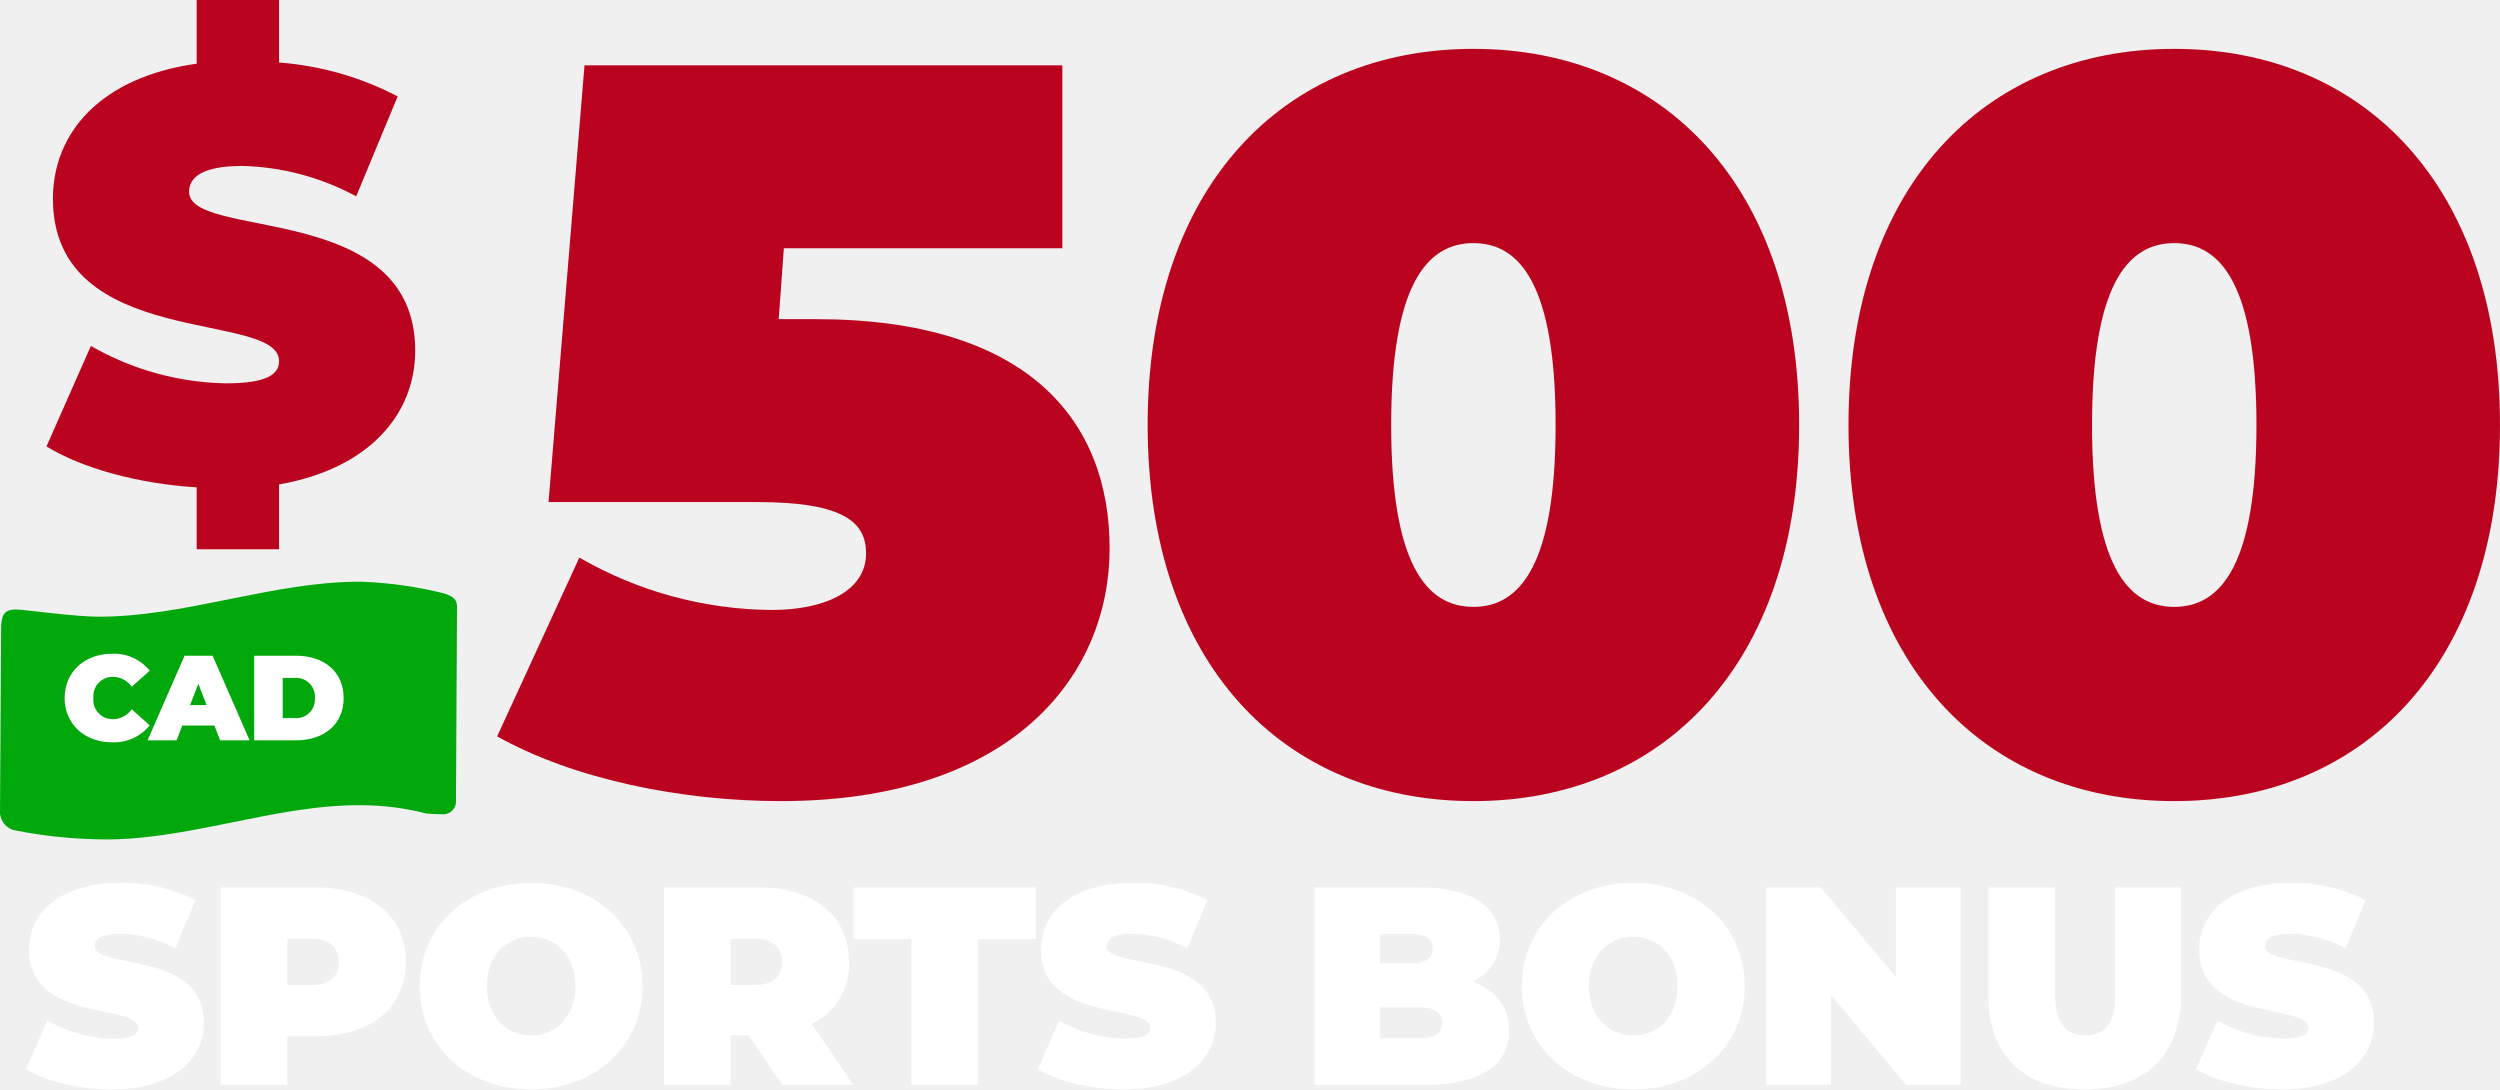
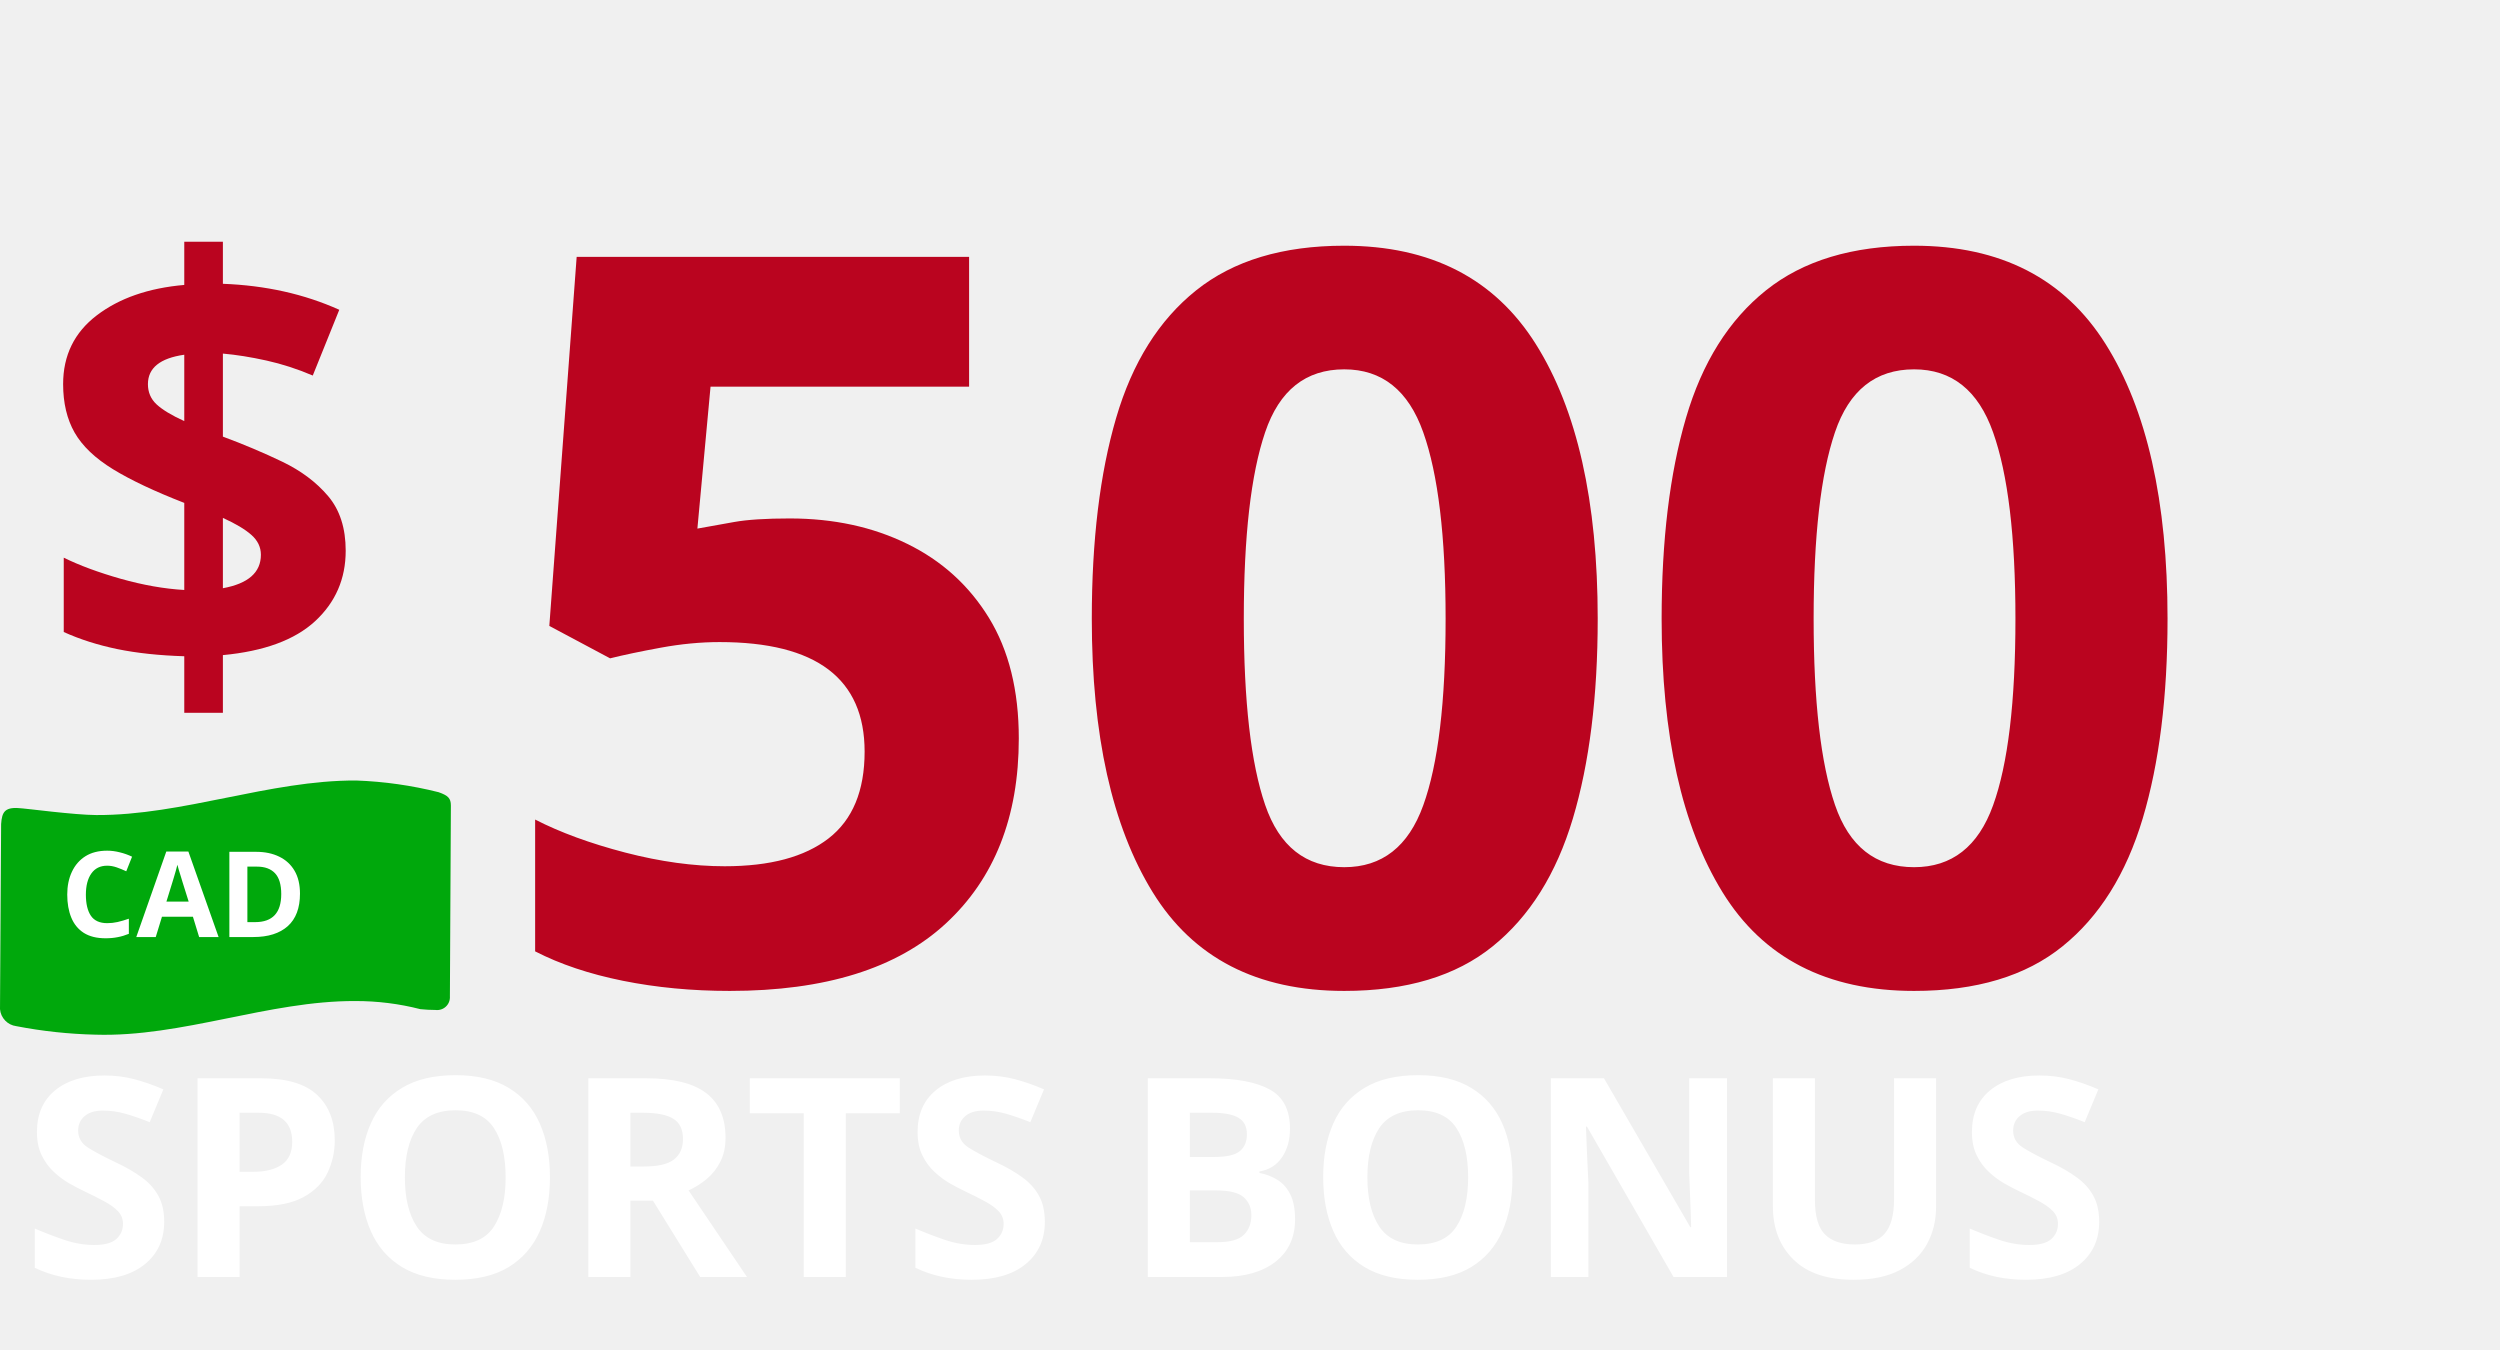
- <svg xmlns="http://www.w3.org/2000/svg" width="372.215" height="162.195" viewBox="0 0 372.215 162.195">
-   <g id="Group_7559" data-name="Group 7559" transform="translate(0 -31.174)">
-     <path id="_500" data-name="500" d="M48.195-69.309H42.687l.765-10.557H84.915V-107.1H13.77L8.415-42.075H39.474c13.005,0,16.218,3.06,16.218,7.65,0,5.508-5.967,8.415-14.076,8.415a58.065,58.065,0,0,1-28.611-7.8L.765-7.191C12.24-.765,28.305,2.448,42.993,2.448c34.272,0,48.96-18.513,48.96-37.638C91.953-54.162,79.866-69.309,48.195-69.309Zm97.92,71.757c28.305,0,48.5-20.5,48.5-56s-20.2-56-48.5-56-48.5,20.5-48.5,56S117.81,2.448,146.115,2.448Zm0-28.917c-7.038,0-12.24-6.426-12.24-27.081s5.2-27.081,12.24-27.081,12.24,6.426,12.24,27.081S153.153-26.469,146.115-26.469ZM250.461,2.448c28.3,0,48.5-20.5,48.5-56s-20.2-56-48.5-56-48.5,20.5-48.5,56S222.156,2.448,250.461,2.448Zm0-28.917c-7.038,0-12.24-6.426-12.24-27.081s5.2-27.081,12.24-27.081S262.7-74.205,262.7-53.55,257.5-26.469,250.461-26.469Z" transform="translate(73.253 148)" fill="#ba041f" />
-     <path id="SPORTS_BONUS" data-name="SPORTS BONUS" d="M13.356.672c9.114,0,13.692-4.536,13.692-9.912,0-10.836-16.254-7.9-16.254-11.424,0-1.008.924-1.848,3.822-1.848a18.138,18.138,0,0,1,8.19,2.184l2.982-7.182A23.337,23.337,0,0,0,14.7-30.072c-9.114,0-13.692,4.452-13.692,9.912,0,10.962,16.254,7.98,16.254,11.676,0,1.008-1.008,1.6-3.822,1.6a20.17,20.17,0,0,1-9.7-2.688L.546-2.352C3.486-.546,8.442.672,13.356.672ZM43.722-29.4H29.568V0H39.48V-7.224h4.242c8.19,0,13.4-4.284,13.4-11.088S51.912-29.4,43.722-29.4Zm-.63,14.532H39.48v-6.888h3.612c2.73,0,4.032,1.3,4.032,3.444S45.822-14.868,43.092-14.868ZM75.768.672c9.576,0,16.59-6.468,16.59-15.372s-7.014-15.372-16.59-15.372S59.178-23.6,59.178-14.7,66.192.672,75.768.672Zm0-8.022c-3.654,0-6.594-2.772-6.594-7.35s2.94-7.35,6.594-7.35,6.594,2.772,6.594,7.35S79.422-7.35,75.768-7.35ZM113.148,0h10.584l-6.174-9.072a9.846,9.846,0,0,0,5.544-9.24c0-6.8-5.208-11.088-13.4-11.088H95.55V0h9.912V-7.392h2.688Zm-.042-18.312c0,2.142-1.3,3.444-4.032,3.444h-3.612v-6.888h3.612C111.8-21.756,113.106-20.454,113.106-18.312ZM132.384,0H142.3V-21.714h8.61V-29.4H123.774v7.686h8.61ZM164.01.672c9.114,0,13.692-4.536,13.692-9.912,0-10.836-16.254-7.9-16.254-11.424,0-1.008.924-1.848,3.822-1.848a18.138,18.138,0,0,1,8.19,2.184l2.982-7.182a23.337,23.337,0,0,0-11.088-2.562c-9.114,0-13.692,4.452-13.692,9.912,0,10.962,16.254,7.98,16.254,11.676,0,1.008-1.008,1.6-3.822,1.6a20.17,20.17,0,0,1-9.7-2.688L151.2-2.352C154.14-.546,159.1.672,164.01.672Zm51.912-16.044A6.851,6.851,0,0,0,220-21.714c0-4.452-3.78-7.686-11.886-7.686H192.4V0H208.95c8.106,0,12.432-2.982,12.432-8.106C221.382-11.592,219.366-14.112,215.922-15.372Zm-9.156-7.1c2.226,0,3.234.756,3.234,2.184s-1.008,2.184-3.234,2.184h-4.62V-22.47ZM208.11-6.93h-5.964v-4.62h5.964c2.184,0,3.276.8,3.276,2.31S210.294-6.93,208.11-6.93Zm31.752,7.6c9.576,0,16.59-6.468,16.59-15.372s-7.014-15.372-16.59-15.372S223.272-23.6,223.272-14.7,230.286.672,239.862.672Zm0-8.022c-3.654,0-6.594-2.772-6.594-7.35s2.94-7.35,6.594-7.35,6.594,2.772,6.594,7.35S243.516-7.35,239.862-7.35Zm39.1-22.05v13.356L267.792-29.4h-8.148V0h9.66V-13.356L280.476,0h8.148V-29.4ZM307.062.672c9.03,0,14.322-5.082,14.322-13.9V-29.4H311.64v15.876c0,4.494-1.722,6.174-4.494,6.174s-4.494-1.68-4.494-6.174V-29.4H292.74v16.17C292.74-4.41,298.032.672,307.062.672Zm29.4,0c9.114,0,13.692-4.536,13.692-9.912,0-10.836-16.254-7.9-16.254-11.424,0-1.008.924-1.848,3.822-1.848a18.138,18.138,0,0,1,8.19,2.184l2.982-7.182a23.337,23.337,0,0,0-11.088-2.562c-9.114,0-13.692,4.452-13.692,9.912,0,10.962,16.254,7.98,16.254,11.676,0,1.008-1.008,1.6-3.822,1.6a20.17,20.17,0,0,1-9.7-2.688l-3.192,7.224C326.592-.546,331.548.672,336.462.672Z" transform="translate(3.309 192.698)" fill="#fff" />
-     <g id="Group_7558" data-name="Group 7558">
-       <path id="_" data-name="$" d="M56.028-19.14c0-22.446-33.669-16.356-33.669-23.664,0-2.088,1.914-3.828,7.917-3.828a37.571,37.571,0,0,1,16.965,4.524l6.177-14.877a45.444,45.444,0,0,0-17.661-5.046V-71.34H23.49v9.483c-14.268,2-21.4,10.266-21.4,20.1,0,22.707,33.669,16.53,33.669,24.186,0,2.088-2.088,3.306-7.917,3.306a41.782,41.782,0,0,1-20.1-5.568L1.131-4.872C6.351-1.653,14.79.7,23.49,1.218V10.44H35.757V.783C49.242-1.566,56.028-9.744,56.028-19.14Z" transform="translate(5.791 102.513)" fill="#ba041f" />
-       <path id="Path_90" data-name="Path 90" d="M326.978,904.3c-13.068-.056-26.154,5.27-39.222,5.213-3.277-.013-10.747-1-11.108-1-2.683-.32-3.117.464-3.246,2.361l-.17,27.919a2.826,2.826,0,0,0,2.465,2.578,71.6,71.6,0,0,0,11.927,1.282c13.058.406,26.15-5.127,39.216-5.073a39.119,39.119,0,0,1,9.824,1.225,22.847,22.847,0,0,0,2.289.121,1.931,1.931,0,0,0,2.169-2.043l.149-28.8c0-1.092-.41-1.512-1.857-2.02a59.771,59.771,0,0,0-12.436-1.763Z" transform="translate(-273.232 -786.521)" fill="#00a80c" />
-       <path id="Path_7874" data-name="Path 7874" d="M7.542.288a6.807,6.807,0,0,0,5.652-2.52L10.512-4.626A3.4,3.4,0,0,1,7.758-3.15,2.872,2.872,0,0,1,4.806-6.3,2.872,2.872,0,0,1,7.758-9.45a3.4,3.4,0,0,1,2.754,1.476l2.682-2.394a6.807,6.807,0,0,0-5.652-2.52c-4.05,0-7.02,2.718-7.02,6.588S3.492.288,7.542.288ZM23.67,0h4.392L22.554-12.6H18.378L12.87,0h4.32l.846-2.2h4.788ZM19.206-5.256,20.43-8.424l1.224,3.168ZM28.746,0h6.21c4.212,0,7.11-2.394,7.11-6.3s-2.9-6.3-7.11-6.3h-6.21Zm4.248-3.312V-9.288h1.782A2.775,2.775,0,0,1,37.782-6.3a2.775,2.775,0,0,1-3.006,2.988Z" transform="translate(9.1 141.4)" fill="#fff" />
+ <svg xmlns="http://www.w3.org/2000/svg" width="377.253" height="203.698" viewBox="0 0 377.253 203.698">
+   <g data-name="Group 7559">
+     <text data-name="500" transform="translate(73.253 148)" style="letter-spacing:-.01em;font-family:Montserrat-Black,Montserrat;font-weight:800;font-size:153px;fill:#ba041f">
+       <tspan x="0" y="0">500</tspan>
+     </text>
+     <text data-name="SPORTS BONUS" transform="translate(3.309 192.698)" style="font-size:42px;fill:#fff;letter-spacing:-.01em;font-family:Montserrat-Black,Montserrat;font-weight:800">
+       <tspan x="0" y="0">SPORTS BONUS</tspan>
+     </text>
+     <g data-name="Group 7558">
+       <text data-name="$" transform="translate(5.791 102.513)" style="font-size:87px;letter-spacing:-.01em;font-family:Montserrat-Black,Montserrat;font-weight:800;fill:#ba041f">
+         <tspan x="0" y="0">$</tspan>
+       </text>
+       <path data-name="Path 90" d="M326.978 904.3c-13.068-.056-26.154 5.27-39.222 5.213-3.277-.013-10.747-1-11.108-1-2.683-.32-3.117.464-3.246 2.361l-.17 27.919a2.826 2.826 0 0 0 2.465 2.578 71.594 71.594 0 0 0 11.927 1.282c13.058.406 26.15-5.127 39.216-5.073a39.124 39.124 0 0 1 9.824 1.225 22.82 22.82 0 0 0 2.289.121 1.931 1.931 0 0 0 2.169-2.043l.149-28.8c0-1.092-.41-1.512-1.857-2.02a59.771 59.771 0 0 0-12.436-1.763z" transform="translate(-273.232 -786.521)" style="fill:#00a80c" />
+       <text transform="translate(9.1 141.4)" style="font-size:18px;fill:#fff;font-family:Montserrat-Black,Montserrat;font-weight:800">
+         <tspan x="0" y="0">CAD</tspan>
+       </text>
    </g>
  </g>
</svg>
